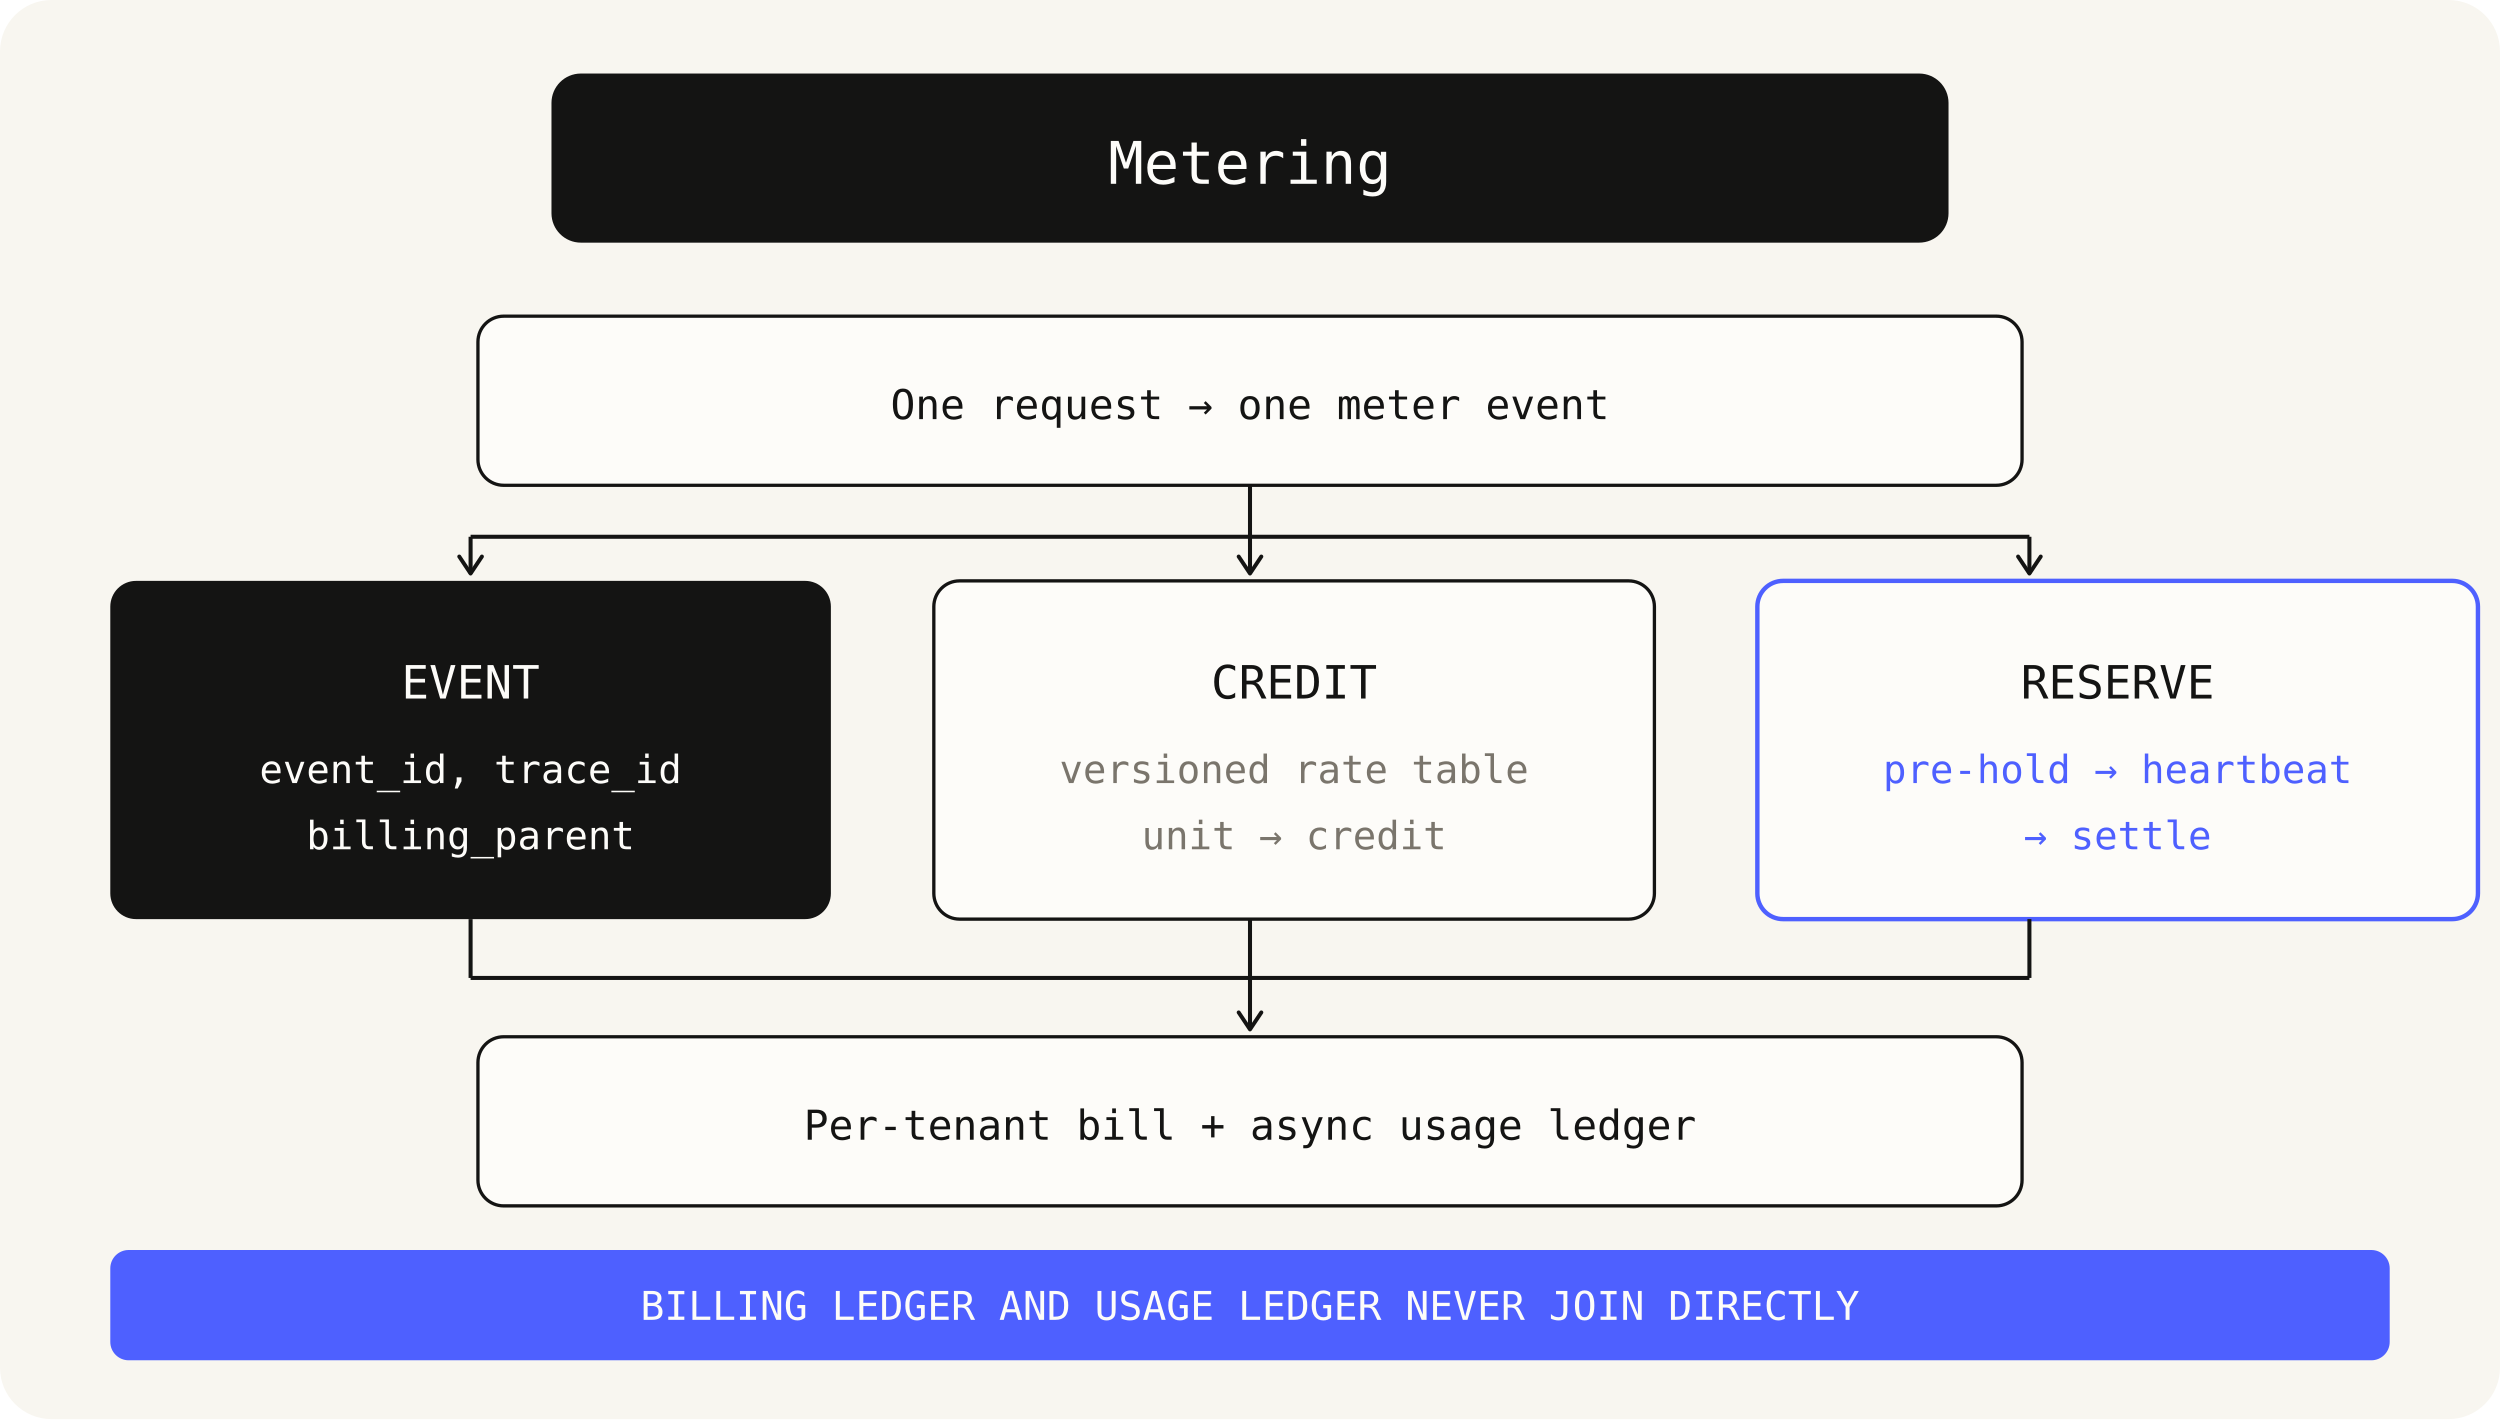
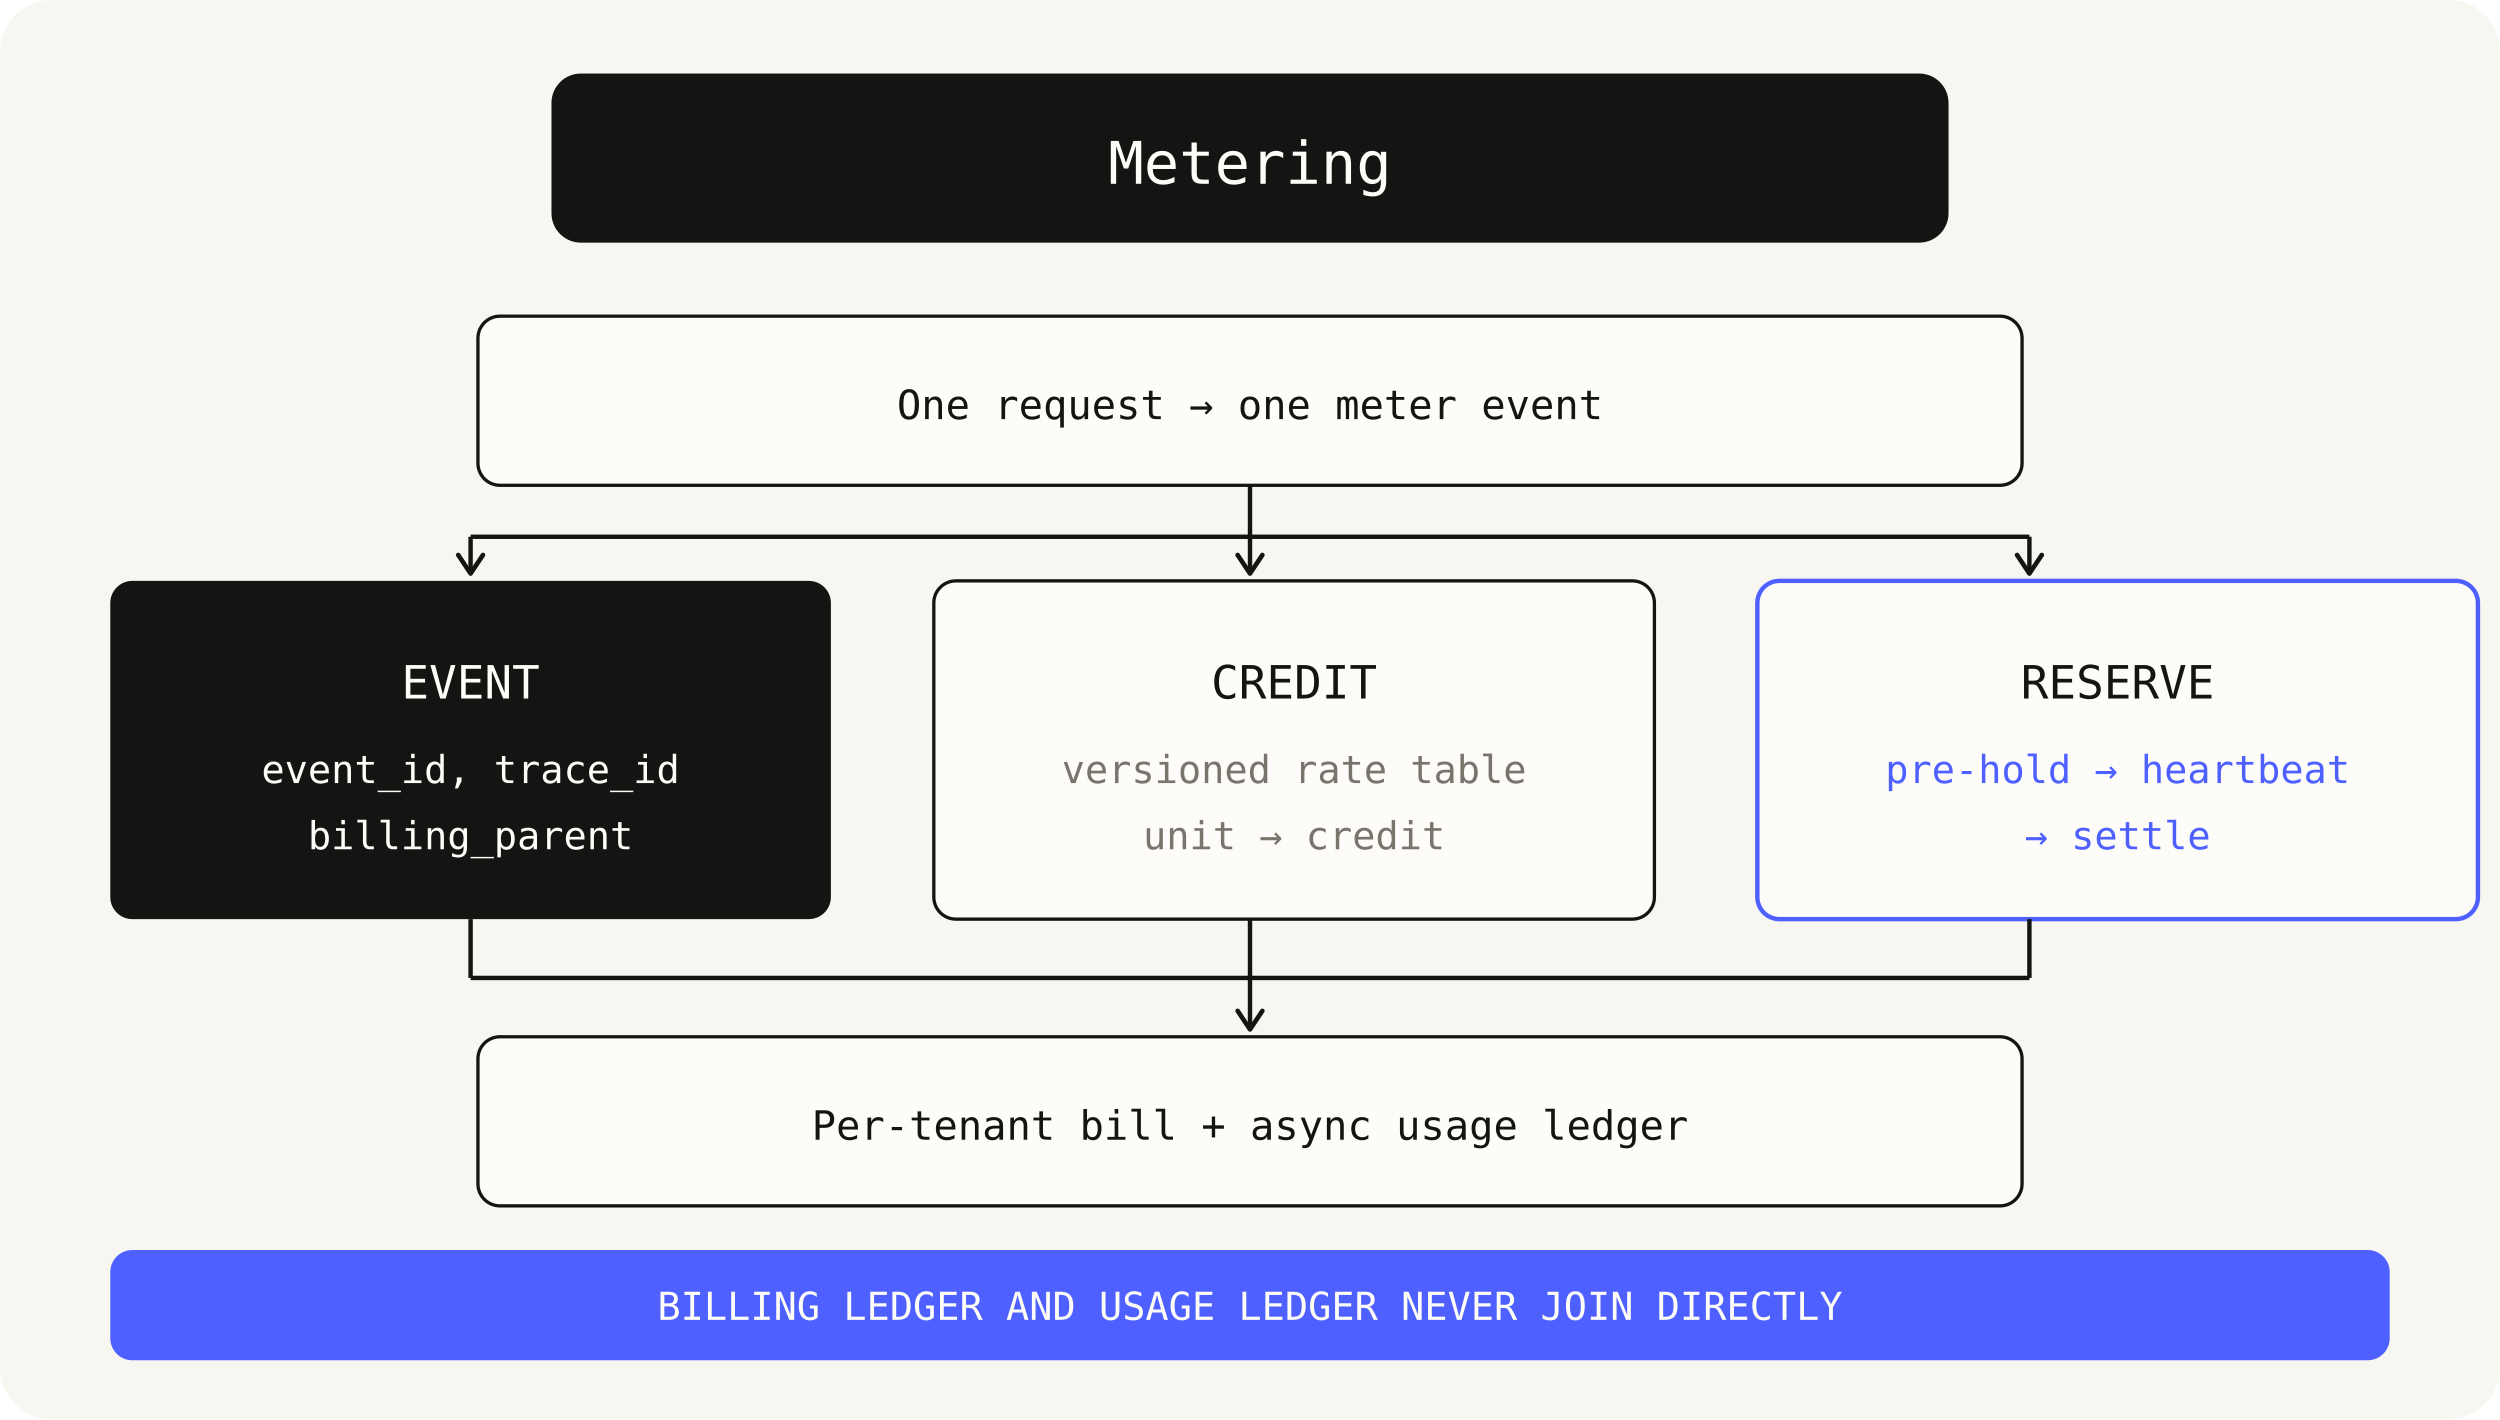
<svg xmlns="http://www.w3.org/2000/svg" viewBox="0 0 680 386" width="680" height="386" role="img">
  <defs>
-     <marker id="arw" viewBox="0 0 10 10" refX="8" refY="5" markerWidth="7" markerHeight="7" orient="auto-start-reverse">
-       <path d="M2 1L8 5L2 9" fill="none" stroke="#141413" stroke-width="1.4" stroke-linecap="round" stroke-linejoin="round" />
+     <marker id="metering-arw-metering" viewBox="0 0 10 10" refX="8" refY="5" markerWidth="7" markerHeight="7" orient="auto-start-reverse">
+       <path d="M2 1L8 5L2 9" fill="none" stroke="#141413" stroke-width="1.5" stroke-linecap="round" stroke-linejoin="round" />
    </marker>
  </defs>
  <rect x="0" y="0" width="680" height="386" rx="14" fill="#F8F6F0" />
  <g font-family="Menlo, SFMono-Regular, Consolas, monospace">
    <rect x="150" y="20" width="380" height="46" rx="8" fill="#141413" />
    <text x="340" y="50" font-size="16" fill="#FDFCF9" text-anchor="middle">Metering</text>
-     <rect x="130" y="86" width="420" height="46" rx="7" fill="#FDFCF9" stroke="#141413" stroke-width="0.9" />
-     <text x="340" y="114" font-size="11.2" fill="#141413" text-anchor="middle">One request → one meter event</text>
-     <path d="M340 132 L340 146 M128 146 L552 146" fill="none" stroke="#141413" stroke-width="1.1" />
-     <path d="M128 146 L128 156" fill="none" stroke="#141413" stroke-width="1.1" marker-end="url(#arw)" />
-     <path d="M340 146 L340 156" fill="none" stroke="#141413" stroke-width="1.1" marker-end="url(#arw)" />
-     <path d="M552 146 L552 156" fill="none" stroke="#141413" stroke-width="1.1" marker-end="url(#arw)" />
-     <rect x="30" y="158" width="196" height="92" rx="7" fill="#141413" />
+     <rect x="130" y="86" width="420" height="46" rx="6" fill="#FDFCF9" stroke="#141413" stroke-width="0.9" />
+     <text x="340" y="114" font-size="11" fill="#141413" text-anchor="middle">One request → one meter event</text>
+     <path d="M340 132 L340 146 M128 146 L552 146" fill="none" stroke="#141413" stroke-width="1.2" />
+     <path d="M128 146 L128 156" fill="none" stroke="#141413" stroke-width="1.2" marker-end="url(#metering-arw-metering)" />
+     <path d="M340 146 L340 156" fill="none" stroke="#141413" stroke-width="1.2" marker-end="url(#metering-arw-metering)" />
+     <path d="M552 146 L552 156" fill="none" stroke="#141413" stroke-width="1.2" marker-end="url(#metering-arw-metering)" />
+     <rect x="30" y="158" width="196" height="92" rx="6" fill="#141413" />
    <text x="128" y="190" font-size="12.5" fill="#FDFCF9" text-anchor="middle">EVENT</text>
-     <text x="128" y="213" font-size="10.6" fill="#FDFCF9" text-anchor="middle">event_id, trace_id</text>
-     <text x="128" y="231" font-size="10.6" fill="#FDFCF9" text-anchor="middle">billing_parent</text>
-     <rect x="254" y="158" width="196" height="92" rx="7" fill="#FDFCF9" stroke="#141413" stroke-width="0.9" />
+     <text x="128" y="213" font-size="10.5" fill="#FDFCF9" text-anchor="middle">event_id, trace_id</text>
+     <text x="128" y="231" font-size="10.5" fill="#FDFCF9" text-anchor="middle">billing_parent</text>
+     <rect x="254" y="158" width="196" height="92" rx="6" fill="#FDFCF9" stroke="#141413" stroke-width="0.9" />
    <text x="352" y="190" font-size="12.5" fill="#141413" text-anchor="middle">CREDIT</text>
-     <text x="352" y="213" font-size="10.6" fill="#7A756C" text-anchor="middle">versioned rate table</text>
-     <text x="352" y="231" font-size="10.6" fill="#7A756C" text-anchor="middle">unit → credit</text>
-     <rect x="478" y="158" width="196" height="92" rx="7" fill="#FDFCF9" stroke="#4E60FF" stroke-width="1.2" />
+     <text x="352" y="213" font-size="10.5" fill="#7A756C" text-anchor="middle">versioned rate table</text>
+     <text x="352" y="231" font-size="10.5" fill="#7A756C" text-anchor="middle">unit → credit</text>
+     <rect x="478" y="158" width="196" height="92" rx="6" fill="#FDFCF9" stroke="#4E60FF" stroke-width="1.2" />
    <text x="576" y="190" font-size="12.5" fill="#141413" text-anchor="middle">RESERVE</text>
-     <text x="576" y="213" font-size="10.6" fill="#4E60FF" text-anchor="middle">pre-hold → heartbeat</text>
-     <text x="576" y="231" font-size="10.6" fill="#4E60FF" text-anchor="middle">→ settle</text>
-     <path d="M128 250 L128 266 M340 250 L340 266 M552 250 L552 266 M128 266 L552 266" fill="none" stroke="#141413" stroke-width="1.1" />
-     <path d="M340 266 L340 280" fill="none" stroke="#141413" stroke-width="1.1" marker-end="url(#arw)" />
-     <rect x="130" y="282" width="420" height="46" rx="7" fill="#FDFCF9" stroke="#141413" stroke-width="0.9" />
-     <text x="340" y="310" font-size="11.2" fill="#141413" text-anchor="middle">Per-tenant bill + async usage ledger</text>
-     <rect x="30" y="340" width="620" height="30" rx="5" fill="#4E60FF" />
-     <text x="340" y="359" font-size="10.8" fill="#FDFCF9" text-anchor="middle">BILLING LEDGER AND USAGE LEDGER NEVER JOIN DIRECTLY</text>
+     <text x="576" y="213" font-size="10.5" fill="#4E60FF" text-anchor="middle">pre-hold → heartbeat</text>
+     <text x="576" y="231" font-size="10.5" fill="#4E60FF" text-anchor="middle">→ settle</text>
+     <path d="M128 250 L128 266 M340 250 L340 266 M552 250 L552 266 M128 266 L552 266" fill="none" stroke="#141413" stroke-width="1.2" />
+     <path d="M340 266 L340 280" fill="none" stroke="#141413" stroke-width="1.2" marker-end="url(#metering-arw-metering)" />
+     <rect x="130" y="282" width="420" height="46" rx="6" fill="#FDFCF9" stroke="#141413" stroke-width="0.9" />
+     <text x="340" y="310" font-size="11" fill="#141413" text-anchor="middle">Per-tenant bill + async usage ledger</text>
+     <rect x="30" y="340" width="620" height="30" rx="6" fill="#4E60FF" />
+     <text x="340" y="359" font-size="10.5" fill="#FDFCF9" text-anchor="middle">BILLING LEDGER AND USAGE LEDGER NEVER JOIN DIRECTLY</text>
  </g>
</svg>
